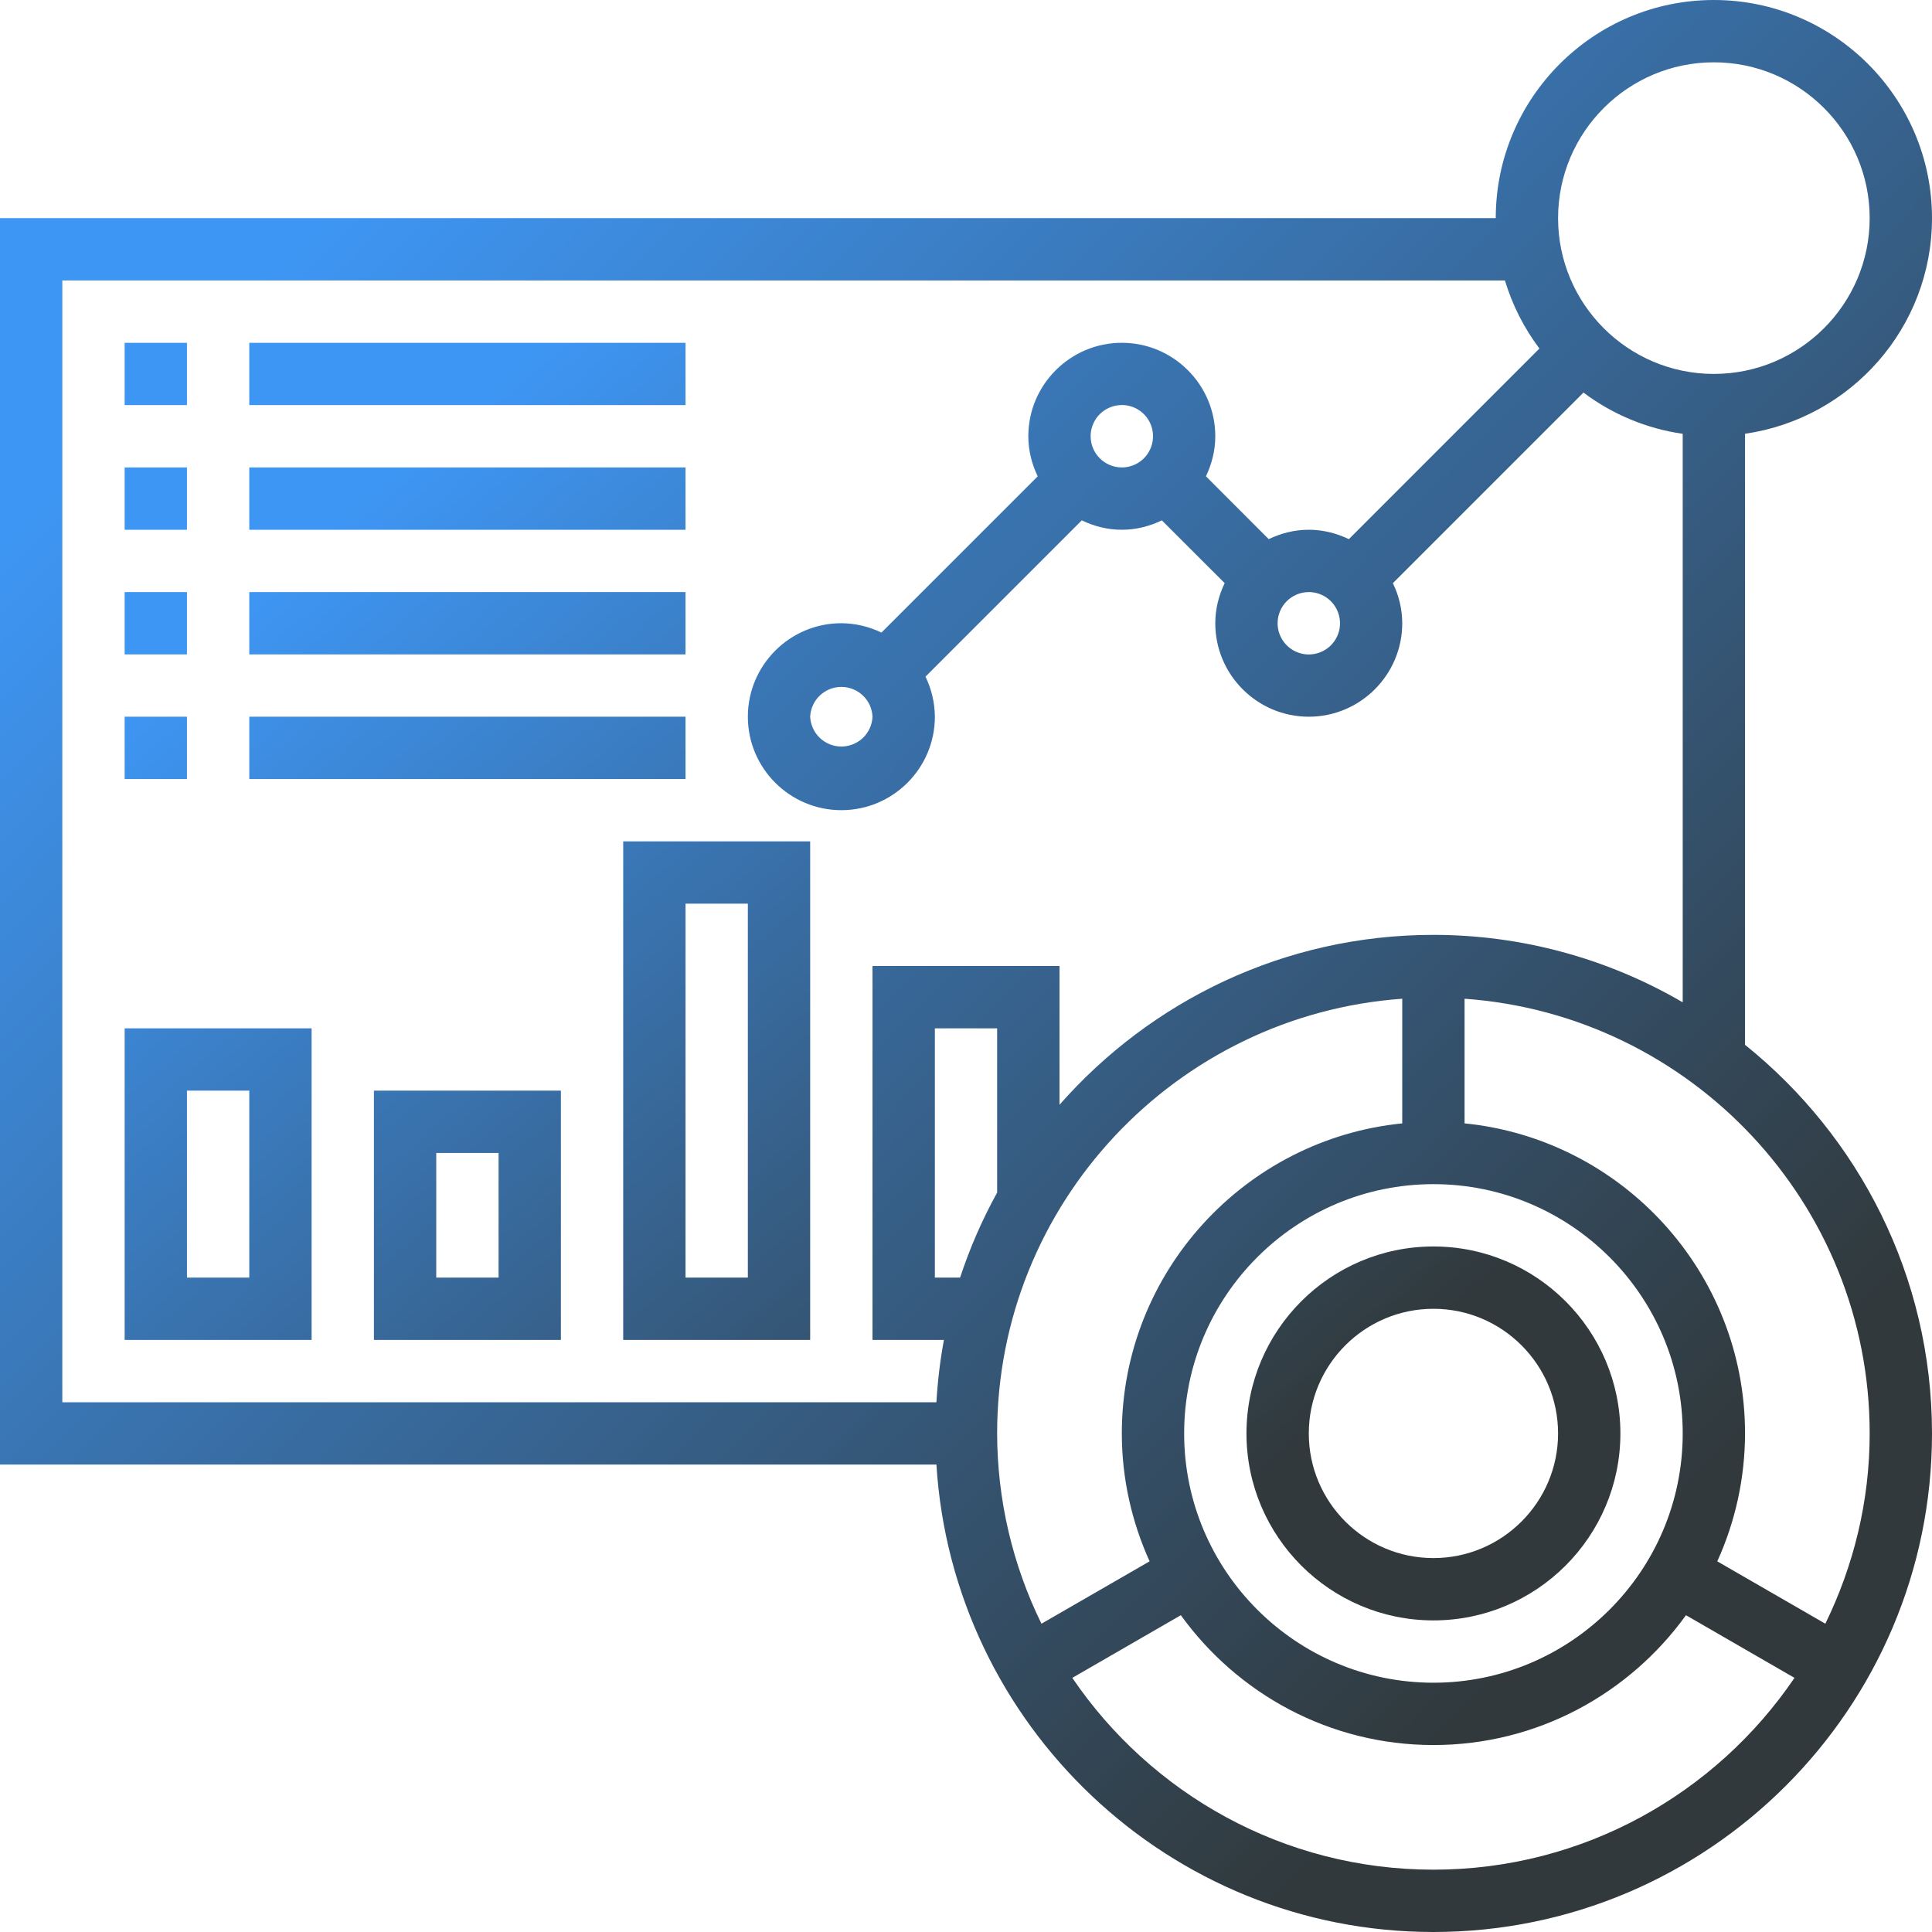
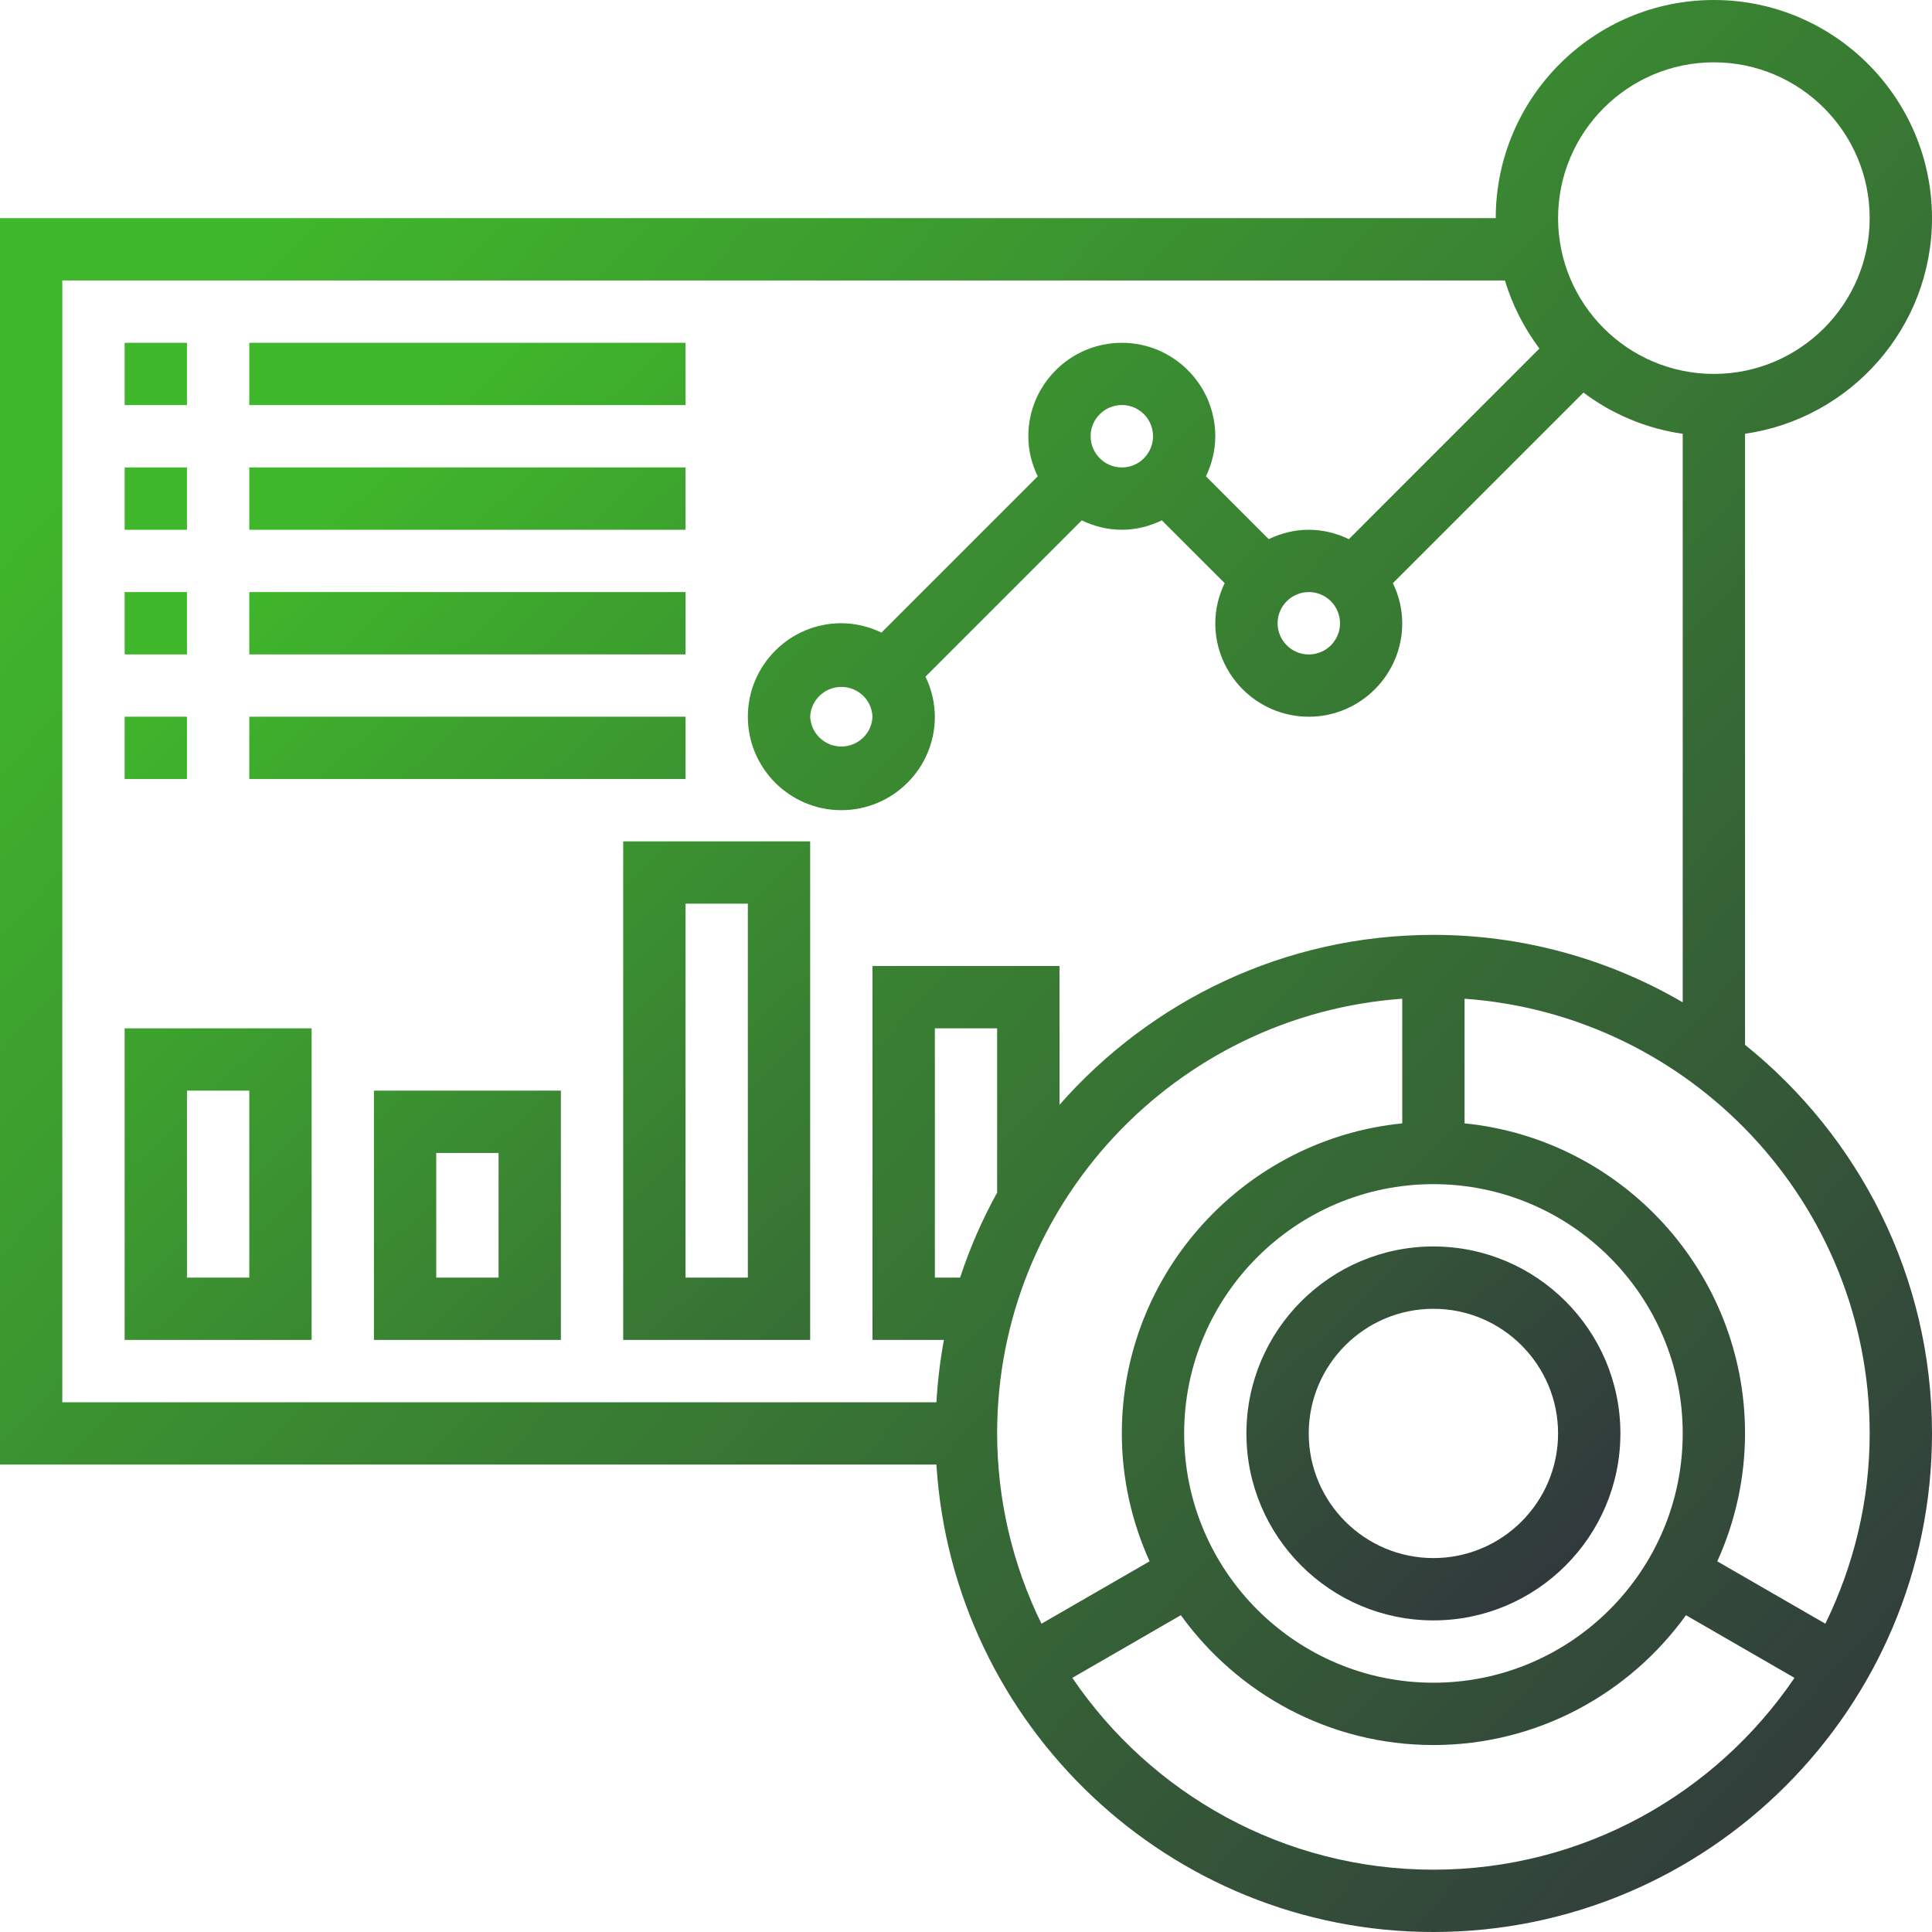
<svg xmlns="http://www.w3.org/2000/svg" width="35" height="35" viewBox="0 0 35 35" fill="none">
-   <g id="Group">
-     <path id="Vector" d="M31.613 18.928V7.858C33.525 7.583 35 5.938 35 3.952C35 1.773 33.227 0 31.048 0C28.869 0 27.097 1.773 27.097 3.952H0V26.532H16.964C17.258 31.249 21.178 35 25.968 35C30.948 35 35 30.948 35 25.968C35 23.123 33.675 20.585 31.613 18.928ZM31.048 1.129C32.605 1.129 33.871 2.395 33.871 3.952C33.871 5.508 32.605 6.774 31.048 6.774C29.492 6.774 28.226 5.508 28.226 3.952C28.226 2.395 29.492 1.129 31.048 1.129ZM1.129 5.081H27.263C27.397 5.525 27.609 5.943 27.888 6.314L24.436 9.767C24.214 9.661 23.971 9.597 23.71 9.597C23.449 9.597 23.205 9.661 22.984 9.767L21.847 8.629C21.952 8.408 22.016 8.164 22.016 7.903C22.016 6.97 21.256 6.21 20.323 6.21C19.389 6.21 18.629 6.97 18.629 7.903C18.629 8.164 18.693 8.408 18.799 8.629L15.968 11.46C15.742 11.35 15.494 11.292 15.242 11.29C14.308 11.29 13.548 12.05 13.548 12.984C13.548 13.918 14.308 14.677 15.242 14.677C16.176 14.677 16.936 13.918 16.936 12.984C16.934 12.732 16.876 12.484 16.766 12.258L19.597 9.427C19.818 9.533 20.062 9.597 20.323 9.597C20.583 9.597 20.827 9.533 21.048 9.427L22.186 10.564C22.08 10.786 22.016 11.03 22.016 11.29C22.016 12.224 22.776 12.984 23.71 12.984C24.643 12.984 25.403 12.224 25.403 11.29C25.402 11.039 25.344 10.791 25.233 10.565L28.686 7.112C29.213 7.508 29.832 7.765 30.484 7.859V18.158C29.113 17.358 27.555 16.936 25.968 16.936C23.269 16.936 20.85 18.131 19.194 20.014V17.5H15.806V24.274H17.1C17.031 24.647 16.986 25.024 16.964 25.403H1.129V5.081ZM23.71 10.726C23.822 10.726 23.931 10.759 24.024 10.821C24.117 10.883 24.189 10.971 24.232 11.074C24.275 11.178 24.286 11.291 24.265 11.401C24.243 11.511 24.189 11.611 24.11 11.691C24.031 11.77 23.93 11.823 23.82 11.845C23.711 11.867 23.597 11.856 23.494 11.813C23.39 11.77 23.302 11.697 23.24 11.604C23.178 11.511 23.145 11.402 23.145 11.29C23.145 10.979 23.399 10.726 23.71 10.726ZM19.758 7.903C19.758 7.791 19.791 7.682 19.853 7.589C19.915 7.496 20.003 7.424 20.107 7.381C20.21 7.338 20.324 7.327 20.433 7.348C20.543 7.37 20.644 7.424 20.723 7.503C20.802 7.582 20.856 7.683 20.877 7.793C20.899 7.902 20.888 8.016 20.845 8.119C20.802 8.222 20.73 8.311 20.637 8.373C20.544 8.435 20.434 8.468 20.323 8.468C20.012 8.468 19.758 8.215 19.758 7.903ZM15.806 12.984C15.8 13.129 15.738 13.267 15.633 13.367C15.527 13.468 15.387 13.524 15.242 13.524C15.096 13.524 14.957 13.468 14.851 13.367C14.746 13.267 14.684 13.129 14.677 12.984C14.684 12.838 14.746 12.701 14.851 12.601C14.957 12.5 15.096 12.444 15.242 12.444C15.387 12.444 15.527 12.5 15.633 12.601C15.738 12.701 15.8 12.838 15.806 12.984ZM25.968 30.484C23.478 30.484 21.452 28.458 21.452 25.968C21.452 23.478 23.478 21.452 25.968 21.452C28.458 21.452 30.484 23.478 30.484 25.968C30.484 28.458 28.458 30.484 25.968 30.484ZM18.064 21.605C17.793 22.096 17.568 22.612 17.393 23.145H16.936V18.629H18.064V21.605ZM25.403 18.093V20.351C22.555 20.636 20.323 23.046 20.323 25.968C20.323 26.794 20.506 27.577 20.826 28.285L18.867 29.415C18.34 28.342 18.066 27.163 18.064 25.968C18.064 21.8 21.309 18.385 25.403 18.093ZM25.968 33.871C23.25 33.871 20.849 32.492 19.426 30.396L21.392 29.261C22.419 30.683 24.084 31.613 25.968 31.613C27.851 31.613 29.517 30.683 30.543 29.261L32.509 30.396C31.087 32.492 28.685 33.871 25.968 33.871ZM33.068 29.415L31.11 28.285C31.441 27.557 31.612 26.767 31.613 25.968C31.613 23.046 29.381 20.635 26.532 20.351V18.093C30.627 18.385 33.871 21.8 33.871 25.968C33.871 27.205 33.577 28.372 33.068 29.415Z" fill="url(#paint0_linear_305_304)" />
-     <path id="Vector_2" d="M25.968 22.581C24.1 22.581 22.581 24.1 22.581 25.968C22.581 27.836 24.1 29.355 25.968 29.355C27.836 29.355 29.355 27.836 29.355 25.968C29.355 24.1 27.836 22.581 25.968 22.581ZM25.968 28.226C24.722 28.226 23.71 27.213 23.71 25.968C23.71 24.723 24.722 23.71 25.968 23.71C27.213 23.71 28.226 24.723 28.226 25.968C28.226 27.213 27.213 28.226 25.968 28.226ZM2.258 6.21H3.387V7.339H2.258V6.21ZM4.516 6.21H12.419V7.339H4.516V6.21ZM2.258 8.468H3.387V9.597H2.258V8.468ZM4.516 8.468H12.419V9.597H4.516V8.468ZM2.258 10.726H3.387V11.855H2.258V10.726ZM4.516 10.726H12.419V11.855H4.516V10.726ZM2.258 12.984H3.387V14.113H2.258V12.984ZM4.516 12.984H12.419V14.113H4.516V12.984ZM2.258 24.274H5.645V18.629H2.258V24.274ZM3.387 19.758H4.516V23.145H3.387V19.758ZM6.774 24.274H10.161V19.758H6.774V24.274ZM7.903 20.887H9.032V23.145H7.903V20.887ZM11.29 24.274H14.677V15.242H11.29V24.274ZM12.419 16.371H13.548V23.145H12.419V16.371Z" fill="url(#paint1_linear_305_304)" />
-   </g>
+   <path d="M31.613 18.928V7.858C33.525 7.583 35 5.938 35 3.952C35 1.773 33.227 0 31.048 0C28.869 0 27.097 1.773 27.097 3.952H0V26.532H16.964C17.258 31.249 21.178 35 25.968 35C30.948 35 35 30.948 35 25.968C35 23.123 33.675 20.585 31.613 18.928ZM31.048 1.129C32.605 1.129 33.871 2.395 33.871 3.952C33.871 5.508 32.605 6.774 31.048 6.774C29.492 6.774 28.226 5.508 28.226 3.952C28.226 2.395 29.492 1.129 31.048 1.129ZM1.129 5.081H27.263C27.397 5.525 27.609 5.943 27.888 6.314L24.436 9.767C24.214 9.661 23.971 9.597 23.71 9.597C23.449 9.597 23.205 9.661 22.984 9.767L21.847 8.629C21.952 8.408 22.016 8.164 22.016 7.903C22.016 6.97 21.256 6.21 20.323 6.21C19.389 6.21 18.629 6.97 18.629 7.903C18.629 8.164 18.693 8.408 18.799 8.629L15.968 11.46C15.742 11.35 15.494 11.292 15.242 11.29C14.308 11.29 13.548 12.05 13.548 12.984C13.548 13.918 14.308 14.677 15.242 14.677C16.176 14.677 16.936 13.918 16.936 12.984C16.934 12.732 16.876 12.484 16.766 12.258L19.597 9.427C19.818 9.533 20.062 9.597 20.323 9.597C20.583 9.597 20.827 9.533 21.048 9.427L22.186 10.564C22.08 10.786 22.016 11.03 22.016 11.29C22.016 12.224 22.776 12.984 23.71 12.984C24.643 12.984 25.403 12.224 25.403 11.29C25.402 11.039 25.344 10.791 25.233 10.565L28.686 7.112C29.213 7.508 29.832 7.765 30.484 7.859V18.158C29.113 17.358 27.555 16.936 25.968 16.936C23.269 16.936 20.85 18.131 19.194 20.014V17.5H15.806V24.274H17.1C17.031 24.647 16.986 25.024 16.964 25.403H1.129V5.081ZM23.71 10.726C23.822 10.726 23.931 10.759 24.024 10.821C24.117 10.883 24.189 10.971 24.232 11.074C24.275 11.178 24.286 11.291 24.265 11.401C24.243 11.511 24.189 11.611 24.11 11.691C24.031 11.77 23.93 11.823 23.82 11.845C23.711 11.867 23.597 11.856 23.494 11.813C23.39 11.77 23.302 11.697 23.24 11.604C23.178 11.511 23.145 11.402 23.145 11.29C23.145 10.979 23.399 10.726 23.71 10.726ZM19.758 7.903C19.758 7.791 19.791 7.682 19.853 7.589C19.915 7.496 20.003 7.424 20.107 7.381C20.21 7.338 20.324 7.327 20.433 7.348C20.543 7.37 20.644 7.424 20.723 7.503C20.802 7.582 20.856 7.683 20.877 7.793C20.899 7.902 20.888 8.016 20.845 8.119C20.802 8.222 20.73 8.311 20.637 8.373C20.544 8.435 20.434 8.468 20.323 8.468C20.012 8.468 19.758 8.215 19.758 7.903ZM15.806 12.984C15.8 13.129 15.738 13.267 15.633 13.367C15.527 13.468 15.387 13.524 15.242 13.524C15.096 13.524 14.957 13.468 14.851 13.367C14.746 13.267 14.684 13.129 14.677 12.984C14.684 12.838 14.746 12.701 14.851 12.601C14.957 12.5 15.096 12.444 15.242 12.444C15.387 12.444 15.527 12.5 15.633 12.601C15.738 12.701 15.8 12.838 15.806 12.984ZM25.968 30.484C23.478 30.484 21.452 28.458 21.452 25.968C21.452 23.478 23.478 21.452 25.968 21.452C28.458 21.452 30.484 23.478 30.484 25.968C30.484 28.458 28.458 30.484 25.968 30.484ZM18.064 21.605C17.793 22.096 17.568 22.612 17.393 23.145H16.936V18.629H18.064V21.605ZM25.403 18.093V20.351C22.555 20.636 20.323 23.046 20.323 25.968C20.323 26.794 20.506 27.577 20.826 28.285L18.867 29.415C18.34 28.342 18.066 27.163 18.064 25.968C18.064 21.8 21.309 18.385 25.403 18.093ZM25.968 33.871C23.25 33.871 20.849 32.492 19.426 30.396L21.392 29.261C22.419 30.683 24.084 31.613 25.968 31.613C27.851 31.613 29.517 30.683 30.543 29.261L32.509 30.396C31.087 32.492 28.685 33.871 25.968 33.871ZM33.068 29.415L31.11 28.285C31.441 27.557 31.612 26.767 31.613 25.968C31.613 23.046 29.381 20.635 26.532 20.351V18.093C30.627 18.385 33.871 21.8 33.871 25.968C33.871 27.205 33.577 28.372 33.068 29.415Z" fill="url(#paint0_linear_1_251)" />
+   <path d="M25.968 22.581C24.099 22.581 22.58 24.1 22.58 25.968C22.58 27.836 24.099 29.355 25.968 29.355C27.835 29.355 29.355 27.836 29.355 25.968C29.355 24.1 27.835 22.581 25.968 22.581ZM25.968 28.226C24.722 28.226 23.709 27.213 23.709 25.968C23.709 24.723 24.722 23.71 25.968 23.71C27.213 23.71 28.226 24.723 28.226 25.968C28.226 27.213 27.213 28.226 25.968 28.226ZM2.258 6.21H3.387V7.339H2.258V6.21ZM4.516 6.21H12.419V7.339H4.516V6.21ZM2.258 8.468H3.387V9.597H2.258V8.468ZM4.516 8.468H12.419V9.597H4.516V8.468ZM2.258 10.726H3.387V11.855H2.258V10.726ZM4.516 10.726H12.419V11.855H4.516V10.726ZM2.258 12.984H3.387V14.113H2.258V12.984ZM4.516 12.984H12.419V14.113H4.516V12.984ZM2.258 24.274H5.645V18.629H2.258V24.274ZM3.387 19.758H4.516V23.145H3.387V19.758ZM6.774 24.274H10.161V19.758H6.774V24.274ZM7.903 20.887H9.032V23.145H7.903V20.887ZM11.29 24.274H14.677V15.242H11.29V24.274ZM12.419 16.371H13.548V23.145H12.419V16.371Z" fill="url(#paint1_linear_1_251)" />
  <defs>
-     <linearGradient id="paint0_linear_305_304" x1="5.418" y1="4.373" x2="29.466" y2="28.21" gradientUnits="userSpaceOnUse">
-       <stop stop-color="#3E96F4" />
+     <linearGradient id="paint0_linear_1_251" x1="4.582" y1="4.463" x2="34.97" y2="32.033" gradientUnits="userSpaceOnUse">
+       <stop stop-color="#3FB72B" />
      <stop offset="1" stop-color="#31393C" />
    </linearGradient>
-     <linearGradient id="paint1_linear_305_304" x1="6.453" y1="9.101" x2="22.181" y2="27.355" gradientUnits="userSpaceOnUse">
-       <stop stop-color="#3E96F4" />
+     <linearGradient id="paint1_linear_1_251" x1="5.805" y1="9.161" x2="25.959" y2="30.567" gradientUnits="userSpaceOnUse">
+       <stop stop-color="#3FB72B" />
      <stop offset="1" stop-color="#31393C" />
    </linearGradient>
  </defs>
</svg>
